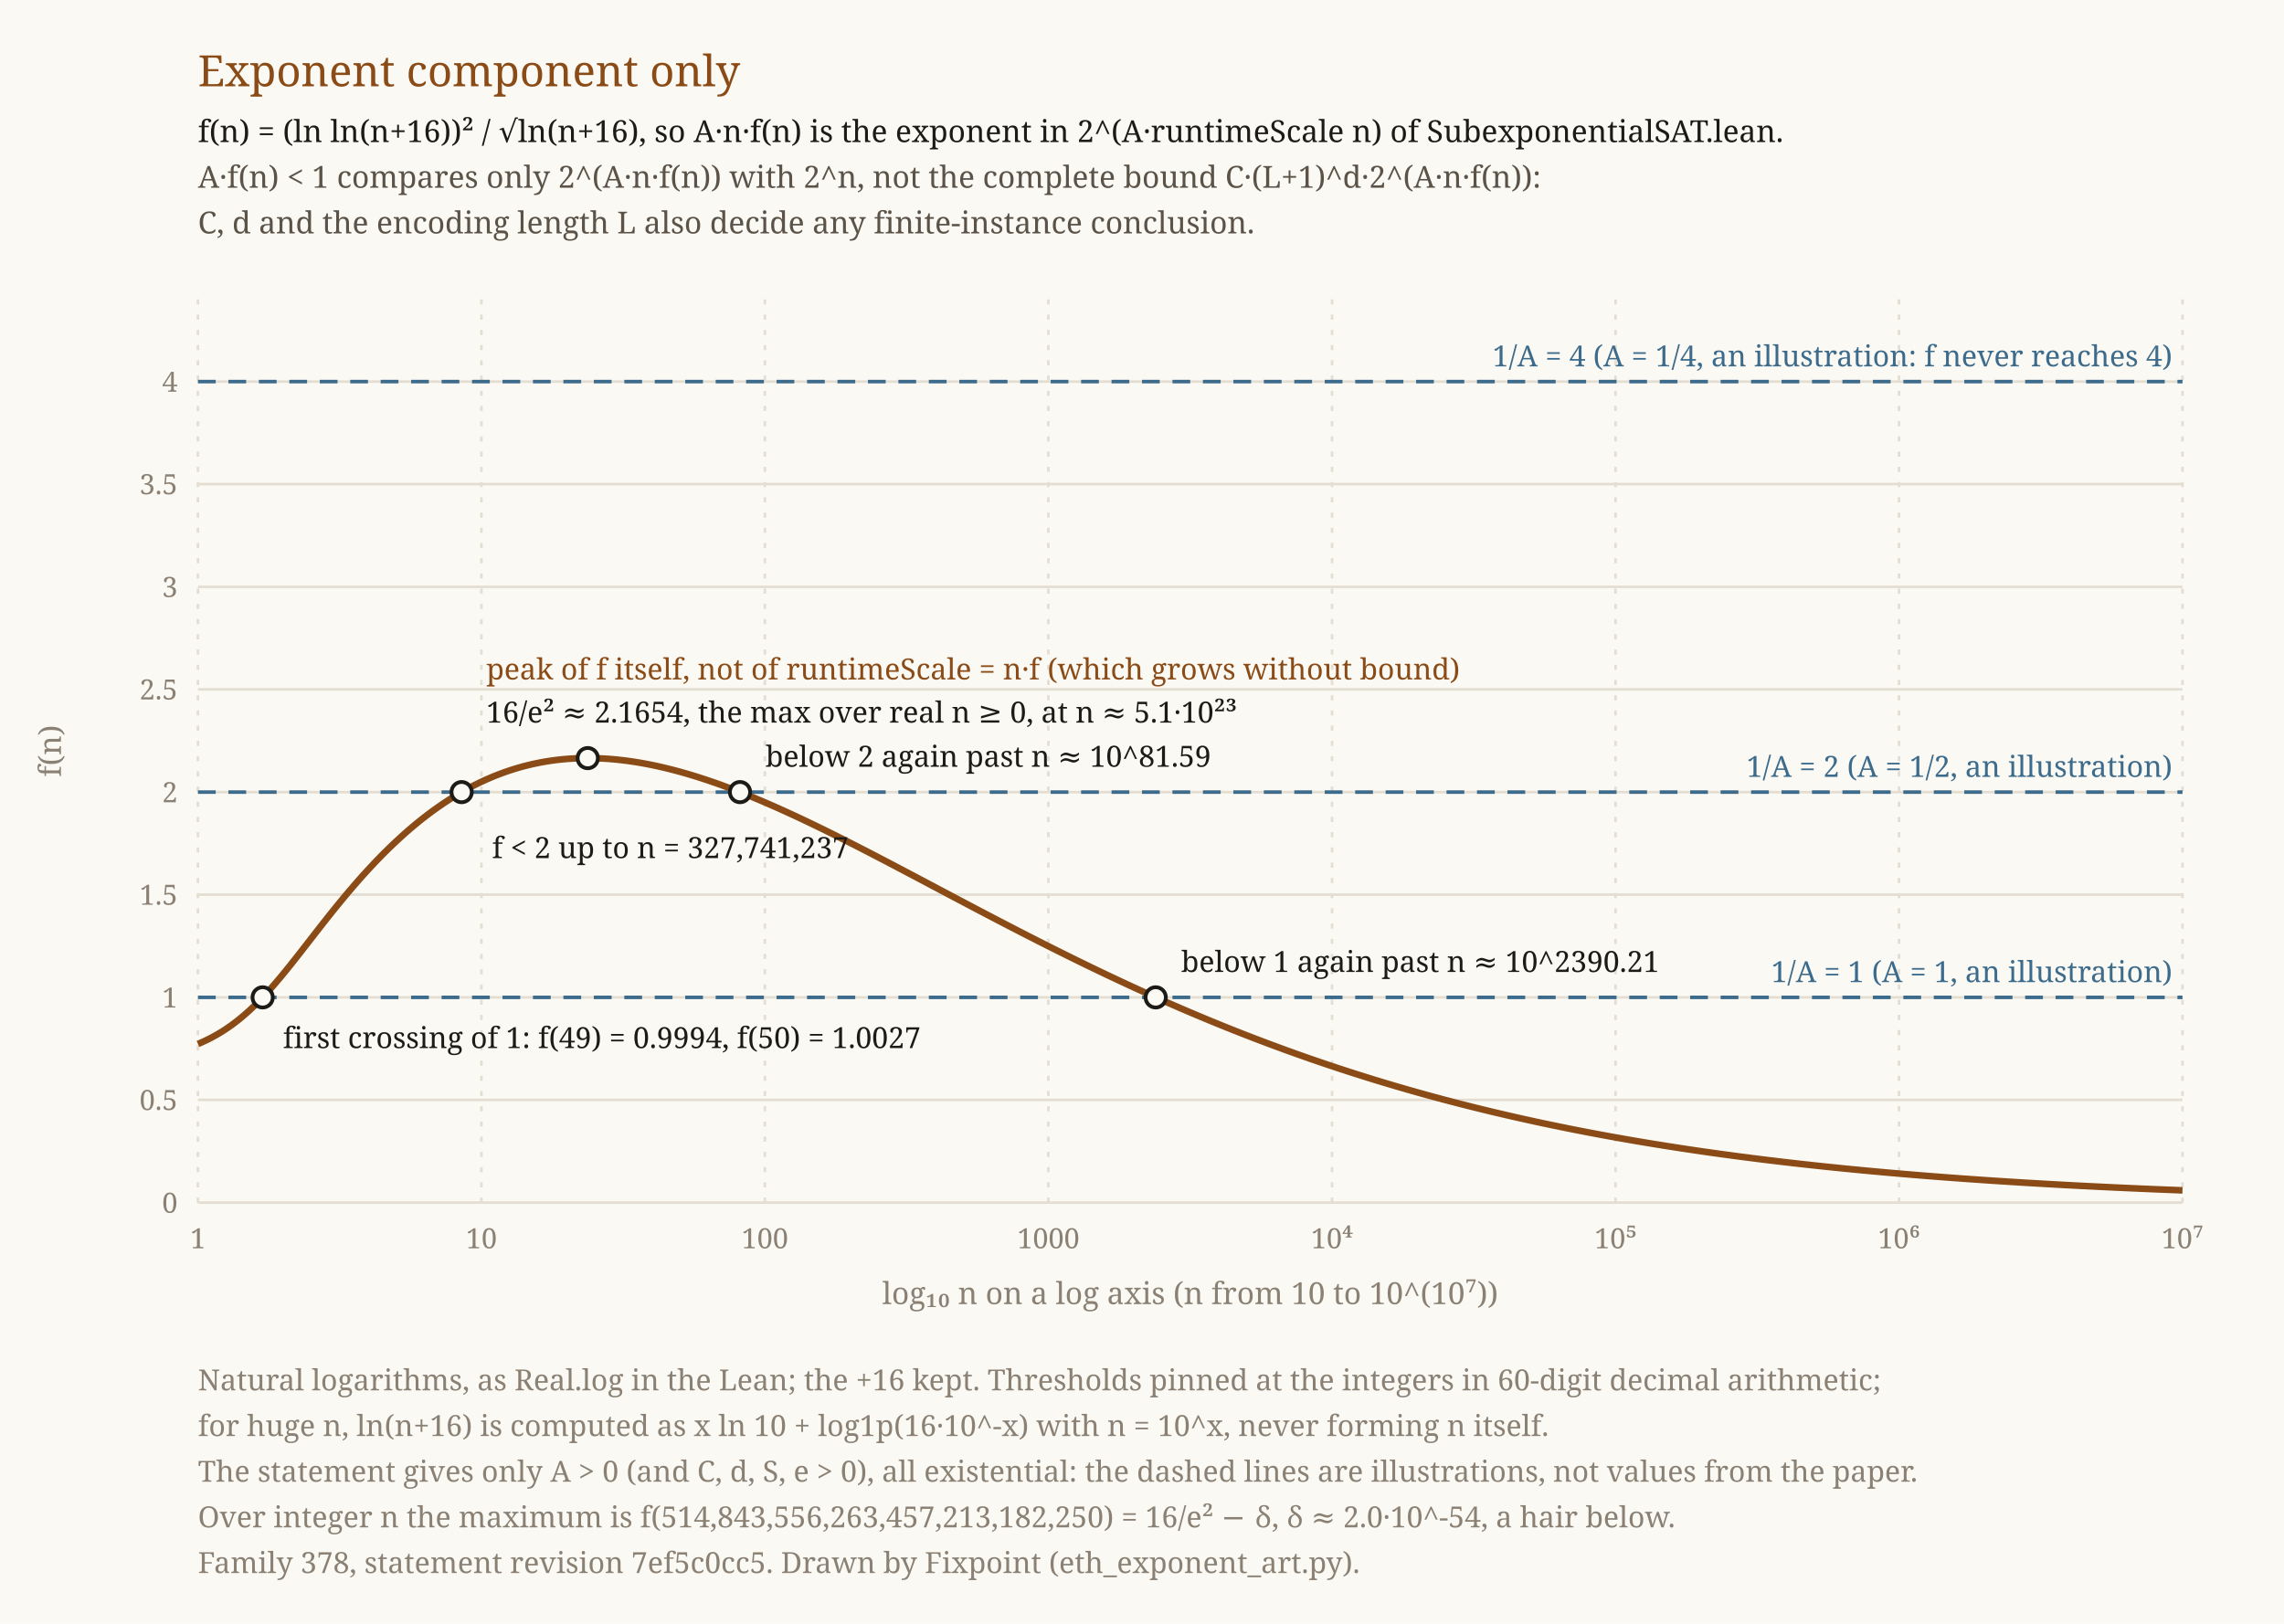
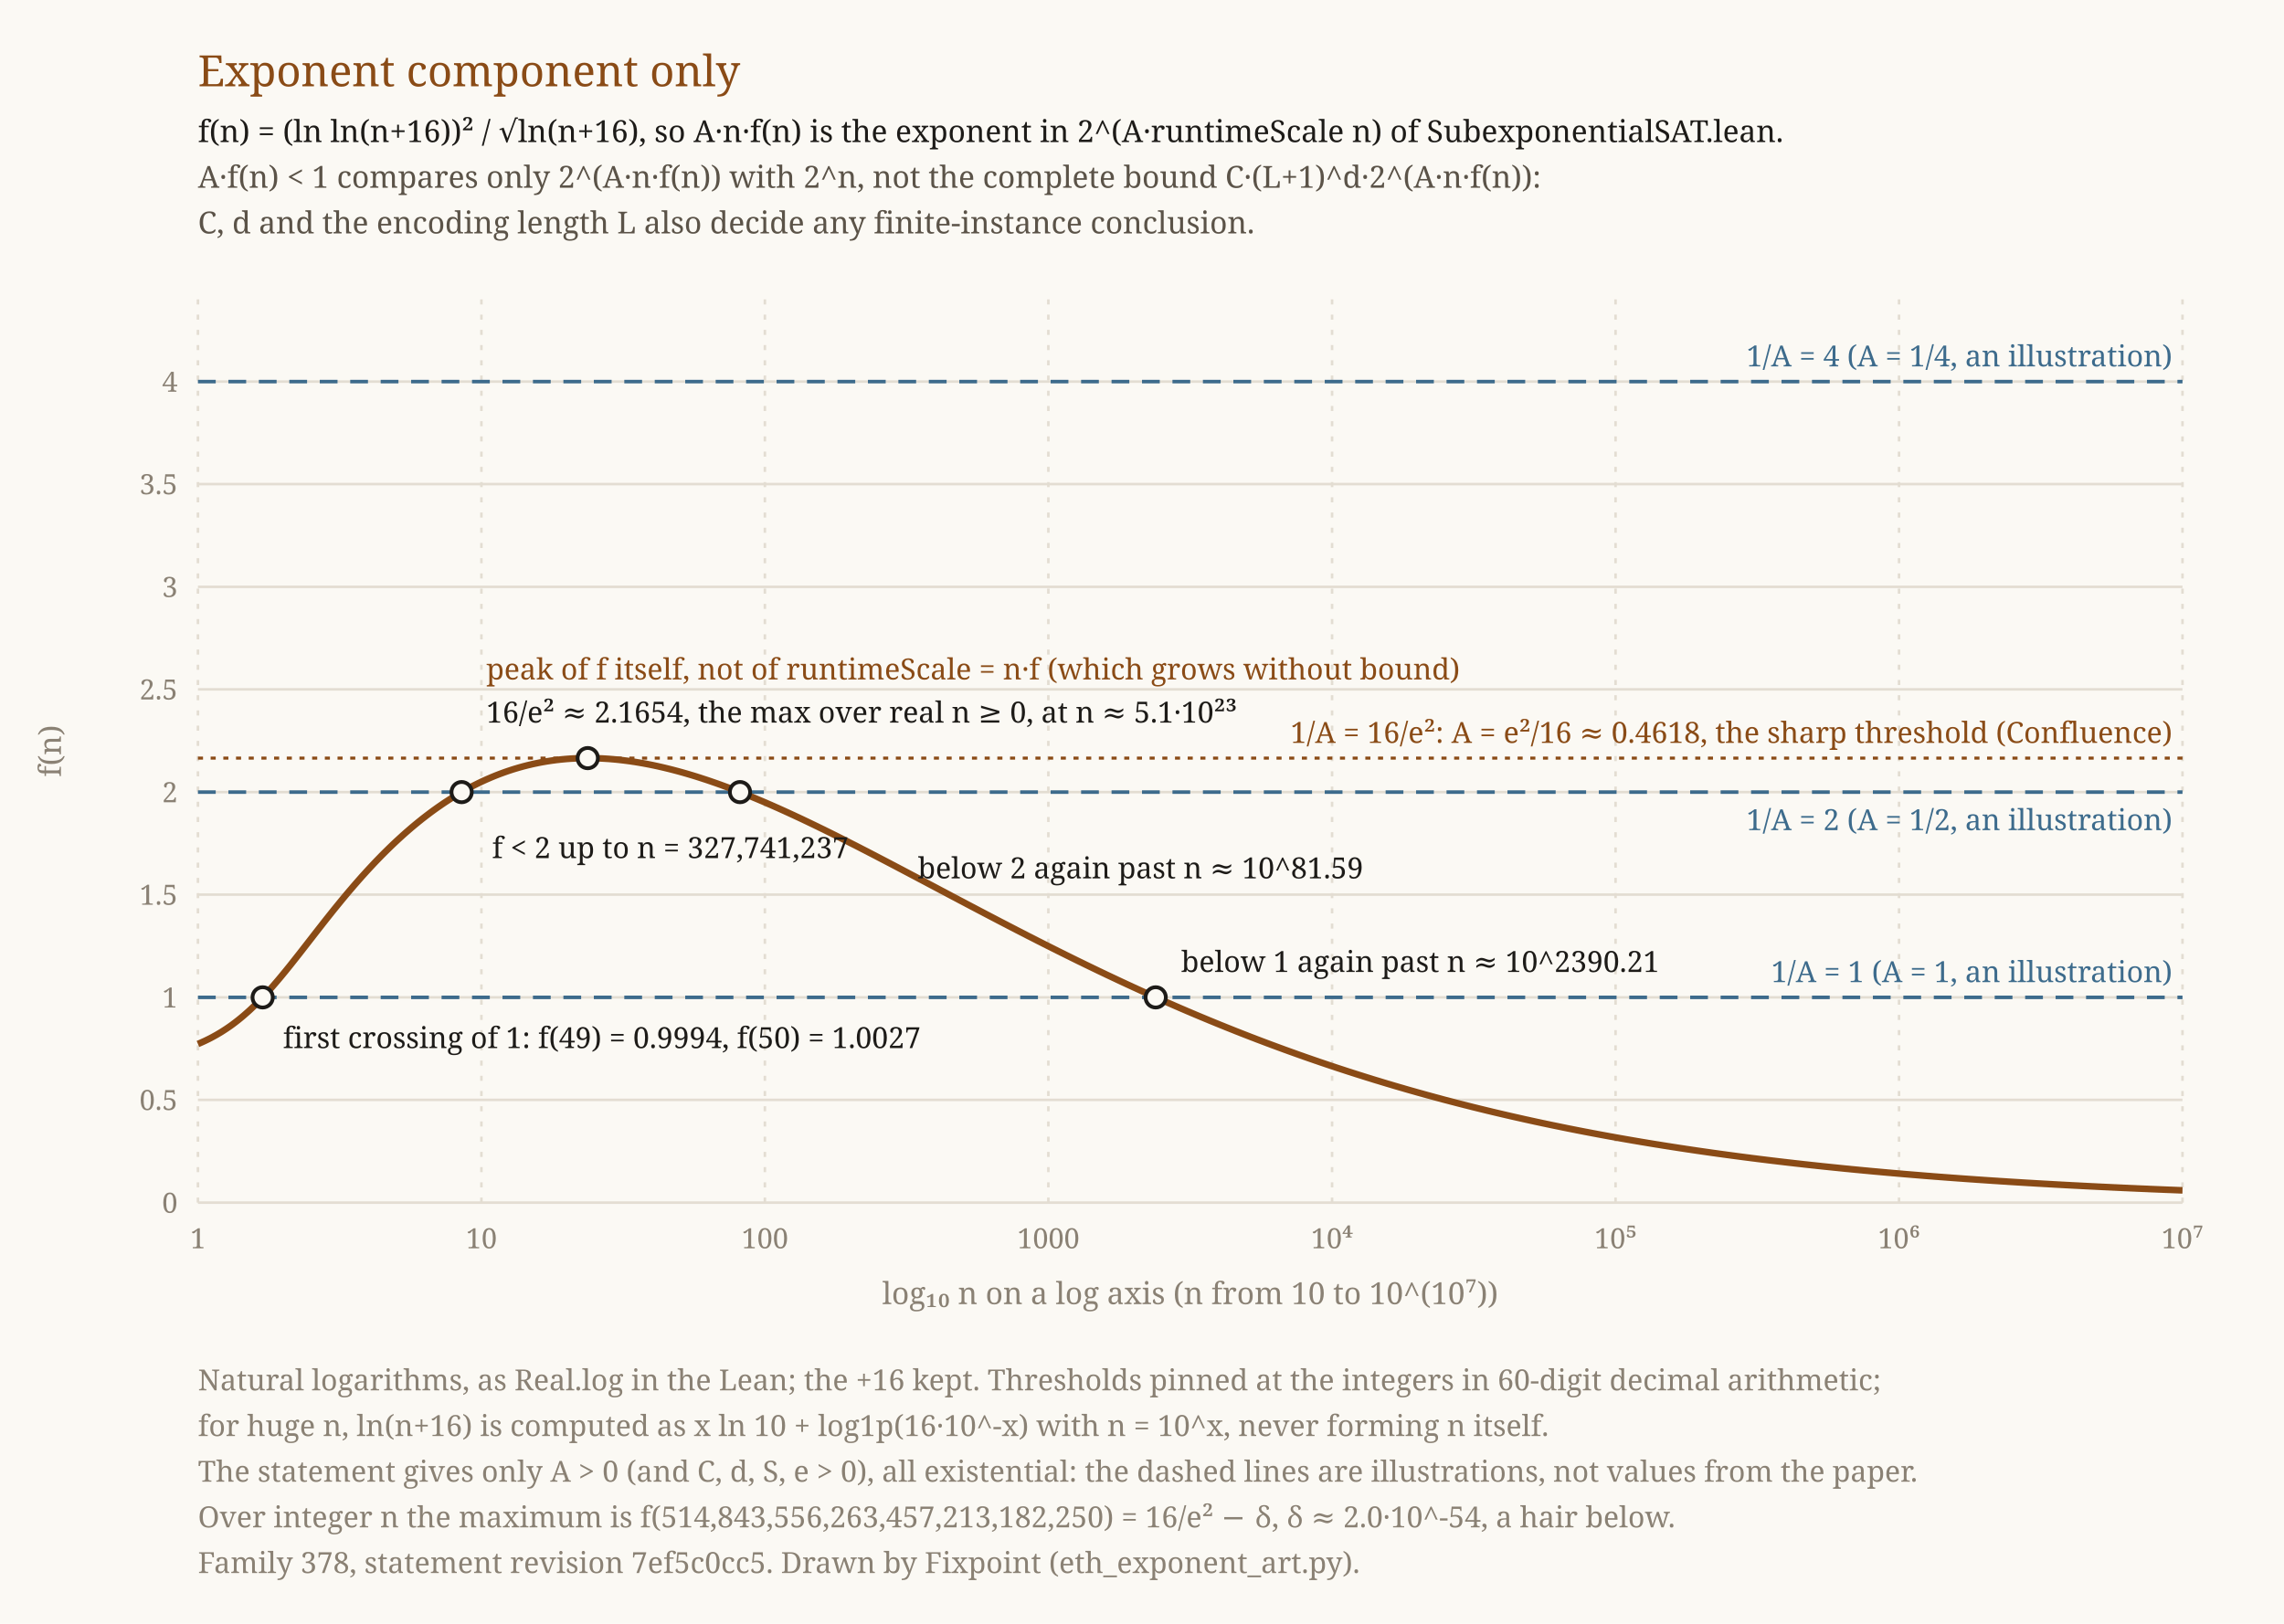
<svg xmlns="http://www.w3.org/2000/svg" viewBox="0 0 900 640" width="900" height="640" role="img" aria-label="The exponent component f(n) of the claimed subexponential SAT bound against log10 n" font-family="Georgia, serif">
  <rect width="900" height="640" fill="#fbf9f4" />
  <text x="78.0" y="34.0" font-size="17" fill="#8a4b16">Exponent component only</text>
  <text x="78.0" y="56.0" font-size="12" fill="#1d1b18">f(n) = (ln ln(n+16))² / √ln(n+16), so A·n·f(n) is the exponent in 2^(A·runtimeScale n) of SubexponentialSAT.lean.</text>
  <text x="78.0" y="74.0" font-size="12" fill="#5b5348">A·f(n) &lt; 1 compares only 2^(A·n·f(n)) with 2^n, not the complete bound C·(L+1)^d·2^(A·n·f(n)):</text>
  <text x="78.0" y="92.0" font-size="12" fill="#5b5348">C, d and the encoding length L also decide any finite-instance conclusion.</text>
  <line x1="78" x2="860" y1="474.0" y2="474.0" stroke="#e3ddd2" />
  <text x="70.0" y="478.0" font-size="11" fill="#8a8174" text-anchor="end">0</text>
  <line x1="78" x2="860" y1="433.5" y2="433.5" stroke="#e3ddd2" />
  <text x="70.0" y="437.5" font-size="11" fill="#8a8174" text-anchor="end">0.5</text>
  <line x1="78" x2="860" y1="393.1" y2="393.1" stroke="#e3ddd2" />
  <text x="70.0" y="397.1" font-size="11" fill="#8a8174" text-anchor="end">1</text>
  <line x1="78" x2="860" y1="352.6" y2="352.6" stroke="#e3ddd2" />
  <text x="70.0" y="356.6" font-size="11" fill="#8a8174" text-anchor="end">1.5</text>
  <line x1="78" x2="860" y1="312.2" y2="312.2" stroke="#e3ddd2" />
  <text x="70.0" y="316.2" font-size="11" fill="#8a8174" text-anchor="end">2</text>
  <line x1="78" x2="860" y1="271.7" y2="271.7" stroke="#e3ddd2" />
  <text x="70.0" y="275.7" font-size="11" fill="#8a8174" text-anchor="end">2.5</text>
  <line x1="78" x2="860" y1="231.3" y2="231.3" stroke="#e3ddd2" />
  <text x="70.0" y="235.3" font-size="11" fill="#8a8174" text-anchor="end">3</text>
  <line x1="78" x2="860" y1="190.8" y2="190.8" stroke="#e3ddd2" />
  <text x="70.0" y="194.8" font-size="11" fill="#8a8174" text-anchor="end">3.5</text>
  <line x1="78" x2="860" y1="150.4" y2="150.4" stroke="#e3ddd2" />
  <text x="70.0" y="154.4" font-size="11" fill="#8a8174" text-anchor="end">4</text>
  <line x1="78.0" x2="78.0" y1="118" y2="474" stroke="#e3ddd2" stroke-dasharray="2 4" />
  <text x="78.0" y="492.0" font-size="11" fill="#8a8174" text-anchor="middle">1</text>
  <line x1="189.7" x2="189.7" y1="118" y2="474" stroke="#e3ddd2" stroke-dasharray="2 4" />
  <text x="189.7" y="492.0" font-size="11" fill="#8a8174" text-anchor="middle">10</text>
  <line x1="301.4" x2="301.4" y1="118" y2="474" stroke="#e3ddd2" stroke-dasharray="2 4" />
  <text x="301.4" y="492.0" font-size="11" fill="#8a8174" text-anchor="middle">100</text>
  <line x1="413.1" x2="413.1" y1="118" y2="474" stroke="#e3ddd2" stroke-dasharray="2 4" />
  <text x="413.1" y="492.0" font-size="11" fill="#8a8174" text-anchor="middle">1000</text>
  <line x1="524.9" x2="524.9" y1="118" y2="474" stroke="#e3ddd2" stroke-dasharray="2 4" />
  <text x="524.9" y="492.0" font-size="11" fill="#8a8174" text-anchor="middle">10⁴</text>
  <line x1="636.6" x2="636.6" y1="118" y2="474" stroke="#e3ddd2" stroke-dasharray="2 4" />
  <text x="636.6" y="492.0" font-size="11" fill="#8a8174" text-anchor="middle">10⁵</text>
  <line x1="748.3" x2="748.3" y1="118" y2="474" stroke="#e3ddd2" stroke-dasharray="2 4" />
  <text x="748.3" y="492.0" font-size="11" fill="#8a8174" text-anchor="middle">10⁶</text>
  <line x1="860.0" x2="860.0" y1="118" y2="474" stroke="#e3ddd2" stroke-dasharray="2 4" />
  <text x="860.0" y="492.0" font-size="11" fill="#8a8174" text-anchor="middle">10⁷</text>
  <text x="469.0" y="514.0" font-size="12" fill="#8a8174" text-anchor="middle">log₁₀ n on a log axis (n from 10 to 10^(10⁷))</text>
  <text x="24.0" y="296.0" font-size="12" fill="#8a8174" text-anchor="middle" transform="rotate(-90 24 296.0)">f(n)</text>
  <line x1="78" x2="860" y1="393.1" y2="393.1" stroke="#3d6b8c" stroke-width="1.4" stroke-dasharray="7 5" />
  <text x="856.0" y="387.1" font-size="11.5" fill="#3d6b8c" text-anchor="end">1/A = 1  (A = 1, an illustration)</text>
  <line x1="78" x2="860" y1="312.2" y2="312.2" stroke="#3d6b8c" stroke-width="1.4" stroke-dasharray="7 5" />
-   <text x="856.0" y="306.2" font-size="11.5" fill="#3d6b8c" text-anchor="end">1/A = 2  (A = 1/2, an illustration)</text>
+   <text x="856.0" y="327.2" font-size="11.5" fill="#3d6b8c" text-anchor="end">1/A = 2  (A = 1/2, an illustration)</text>
  <line x1="78" x2="860" y1="150.4" y2="150.4" stroke="#3d6b8c" stroke-width="1.4" stroke-dasharray="7 5" />
-   <text x="856.0" y="144.4" font-size="11.5" fill="#3d6b8c" text-anchor="end">1/A = 4  (A = 1/4, an illustration: f never reaches 4)</text>
+   <text x="856.0" y="144.4" font-size="11.5" fill="#3d6b8c" text-anchor="end">1/A = 4  (A = 1/4, an illustration)</text>
+   <line x1="78" x2="860" y1="298.8" y2="298.8" stroke="#8a4b16" stroke-width="1.2" stroke-dasharray="2 3" />
+   <text x="856.0" y="292.8" font-size="11.5" fill="#8a4b16" text-anchor="end">1/A = 16/e²: A = e²/16 ≈ 0.4618, the sharp threshold (Confluence)</text>
  <polyline points="78.00,411.47 78.49,411.26 78.98,411.05 79.47,410.83 79.95,410.61 80.44,410.39 80.93,410.16 81.42,409.92 81.91,409.68 82.40,409.44 82.89,409.19 83.38,408.93 83.86,408.67 84.35,408.40 84.84,408.13 85.33,407.86 85.82,407.57 86.31,407.28 86.80,406.99 87.29,406.69 87.78,406.38 88.26,406.07 88.75,405.75 89.24,405.43 89.73,405.10 90.22,404.76 90.71,404.42 91.20,404.07 91.69,403.71 92.17,403.35 92.66,402.98 93.15,402.60 93.64,402.22 94.13,401.83 94.62,401.43 95.11,401.03 95.59,400.62 96.08,400.21 96.57,399.78 97.06,399.35 97.55,398.92 98.04,398.48 98.53,398.03 99.02,397.57 99.50,397.11 99.99,396.64 100.48,396.17 100.97,395.69 101.46,395.20 101.95,394.71 102.44,394.21 102.93,393.70 103.41,393.19 103.90,392.67 104.39,392.15 104.88,391.62 105.37,391.09 105.86,390.55 106.35,390.00 106.84,389.45 107.33,388.90 107.81,388.34 108.30,387.77 108.79,387.20 109.28,386.63 109.77,386.05 110.26,385.47 110.75,384.88 111.23,384.30 111.72,383.70 112.21,383.11 112.70,382.51 113.19,381.90 113.68,381.30 114.17,380.69 114.66,380.08 115.14,379.47 115.63,378.85 116.12,378.23 116.61,377.61 117.10,376.99 117.59,376.37 118.08,375.75 118.57,375.12 119.06,374.49 119.54,373.87 120.03,373.24 120.52,372.61 121.01,371.98 121.50,371.35 121.99,370.72 122.48,370.09 122.97,369.47 123.45,368.84 123.94,368.21 124.43,367.58 124.92,366.95 125.41,366.33 125.90,365.70 126.39,365.08 126.88,364.45 127.36,363.83 127.85,363.21 128.34,362.59 128.83,361.97 129.32,361.36 129.81,360.74 130.30,360.13 130.78,359.52 131.27,358.91 131.76,358.30 132.25,357.70 132.74,357.10 133.23,356.50 133.72,355.90 134.21,355.30 134.69,354.71 135.18,354.12 135.67,353.53 136.16,352.94 136.65,352.36 137.14,351.78 137.63,351.20 138.12,350.63 138.61,350.06 139.09,349.49 139.58,348.92 140.07,348.36 140.56,347.80 141.05,347.24 141.54,346.68 142.03,346.13 142.51,345.58 143.00,345.04 143.49,344.50 143.98,343.96 144.47,343.42 144.96,342.89 145.45,342.36 145.94,341.83 146.43,341.31 146.91,340.79 147.40,340.27 147.89,339.75 148.38,339.24 148.87,338.74 149.36,338.23 149.85,337.73 150.33,337.23 150.82,336.74 151.31,336.25 151.80,335.76 152.29,335.28 152.78,334.80 153.27,334.32 153.76,333.84 154.25,333.37 154.73,332.90 155.22,332.44 155.71,331.98 156.20,331.52 156.69,331.07 157.18,330.62 157.67,330.17 158.16,329.73 158.64,329.28 159.13,328.85 159.62,328.41 160.11,327.98 160.60,327.56 161.09,327.13 161.58,326.71 162.06,326.29 162.55,325.88 163.04,325.47 163.53,325.06 164.02,324.66 164.51,324.26 165.00,323.86 165.49,323.47 165.97,323.08 166.46,322.69 166.95,322.31 167.44,321.93 167.93,321.55 168.42,321.18 168.91,320.81 169.40,320.44 169.88,320.08 170.37,319.72 170.86,319.36 171.35,319.01 171.84,318.66 172.33,318.31 172.82,317.97 173.31,317.63 173.80,317.29 174.28,316.96 174.77,316.63 175.26,316.30 175.75,315.98 176.24,315.66 176.73,315.34 177.22,315.03 177.70,314.72 178.19,314.41 178.68,314.11 179.17,313.81 179.66,313.51 180.15,313.22 180.64,312.93 181.13,312.64 181.62,312.36 182.10,312.08 182.59,311.80 183.08,311.52 183.57,311.25 184.06,310.98 184.55,310.72 185.04,310.46 185.53,310.20 186.01,309.94 186.50,309.69 186.99,309.44 187.48,309.20 187.97,308.95 188.46,308.71 188.95,308.48 189.44,308.24 189.92,308.01 190.41,307.79 190.90,307.56 191.39,307.34 191.88,307.12 192.37,306.91 192.86,306.70 193.34,306.49 193.83,306.28 194.32,306.08 194.81,305.88 195.30,305.68 195.79,305.49 196.28,305.30 196.77,305.11 197.25,304.93 197.74,304.75 198.23,304.57 198.72,304.39 199.21,304.22 199.70,304.05 200.19,303.88 200.68,303.72 201.16,303.56 201.65,303.40 202.14,303.24 202.63,303.09 203.12,302.94 203.61,302.80 204.10,302.65 204.59,302.51 205.07,302.37 205.56,302.24 206.05,302.10 206.54,301.97 207.03,301.85 207.52,301.72 208.01,301.60 208.50,301.48 208.99,301.37 209.47,301.25 209.96,301.14 210.45,301.03 210.94,300.93 211.43,300.83 211.92,300.73 212.41,300.63 212.90,300.53 213.38,300.44 213.87,300.35 214.36,300.27 214.85,300.18 215.34,300.10 215.83,300.02 216.32,299.95 216.81,299.87 217.29,299.80 217.78,299.73 218.27,299.67 218.76,299.60 219.25,299.54 219.74,299.48 220.23,299.43 220.72,299.37 221.20,299.32 221.69,299.27 222.18,299.23 222.67,299.18 223.16,299.14 223.65,299.10 224.14,299.07 224.62,299.03 225.11,299.00 225.60,298.97 226.09,298.95 226.58,298.92 227.07,298.90 227.56,298.88 228.05,298.86 228.53,298.85 229.02,298.83 229.51,298.82 230.00,298.81 230.49,298.81 230.98,298.80 231.47,298.80 231.96,298.80 232.44,298.81 232.93,298.81 233.42,298.82 233.91,298.83 234.40,298.84 234.89,298.85 235.38,298.87 235.87,298.89 236.35,298.91 236.84,298.93 237.33,298.95 237.82,298.98 238.31,299.01 238.80,299.04 239.29,299.07 239.78,299.10 240.27,299.14 240.75,299.18 241.24,299.22 241.73,299.26 242.22,299.31 242.71,299.35 243.20,299.40 243.69,299.45 244.18,299.51 244.66,299.56 245.15,299.62 245.64,299.67 246.13,299.74 246.62,299.80 247.11,299.86 247.60,299.93 248.09,299.99 248.57,300.06 249.06,300.14 249.55,300.21 250.04,300.28 250.53,300.36 251.02,300.44 251.51,300.52 252.00,300.60 252.48,300.69 252.97,300.77 253.46,300.86 253.95,300.95 254.44,301.04 254.93,301.13 255.42,301.23 255.91,301.32 256.39,301.42 256.88,301.52 257.37,301.62 257.86,301.72 258.35,301.83 258.84,301.93 259.33,302.04 259.81,302.15 260.30,302.26 260.79,302.37 261.28,302.49 261.77,302.60 262.26,302.72 262.75,302.84 263.24,302.96 263.73,303.08 264.21,303.20 264.70,303.33 265.19,303.45 265.68,303.58 266.17,303.71 266.66,303.84 267.15,303.97 267.63,304.10 268.12,304.24 268.61,304.37 269.10,304.51 269.59,304.65 270.08,304.79 270.57,304.93 271.06,305.08 271.55,305.22 272.03,305.37 272.52,305.51 273.01,305.66 273.50,305.81 273.99,305.96 274.48,306.11 274.97,306.27 275.45,306.42 275.94,306.58 276.43,306.74 276.92,306.90 277.41,307.06 277.90,307.22 278.39,307.38 278.88,307.54 279.37,307.71 279.85,307.87 280.34,308.04 280.83,308.21 281.32,308.38 281.81,308.55 282.30,308.72 282.79,308.89 283.27,309.07 283.76,309.24 284.25,309.42 284.74,309.60 285.23,309.78 285.72,309.96 286.21,310.14 286.70,310.32 287.19,310.50 287.67,310.68 288.16,310.87 288.65,311.06 289.14,311.24 289.63,311.43 290.12,311.62 290.61,311.81 291.10,312.00 291.58,312.19 292.07,312.39 292.56,312.58 293.05,312.77 293.54,312.97 294.03,313.17 294.52,313.36 295.00,313.56 295.49,313.76 295.98,313.96 296.47,314.16 296.96,314.37 297.45,314.57 297.94,314.77 298.43,314.98 298.91,315.18 299.40,315.39 299.89,315.60 300.38,315.80 300.87,316.01 301.36,316.22 301.85,316.43 302.34,316.65 302.83,316.86 303.31,317.07 303.80,317.28 304.29,317.50 304.78,317.71 305.27,317.93 305.76,318.15 306.25,318.36 306.74,318.58 307.22,318.80 307.71,319.02 308.20,319.24 308.69,319.46 309.18,319.68 309.67,319.91 310.16,320.13 310.64,320.35 311.13,320.58 311.62,320.80 312.11,321.03 312.60,321.25 313.09,321.48 313.58,321.71 314.07,321.94 314.56,322.16 315.04,322.39 315.53,322.62 316.02,322.85 316.51,323.08 317.00,323.32 317.49,323.55 317.98,323.78 318.46,324.01 318.95,324.25 319.44,324.48 319.93,324.72 320.42,324.95 320.91,325.19 321.40,325.43 321.89,325.66 322.38,325.90 322.86,326.14 323.35,326.38 323.84,326.62 324.33,326.85 324.82,327.09 325.31,327.34 325.80,327.58 326.29,327.82 326.77,328.06 327.26,328.30 327.75,328.54 328.24,328.79 328.73,329.03 329.22,329.27 329.71,329.52 330.19,329.76 330.68,330.01 331.17,330.25 331.66,330.50 332.15,330.74 332.64,330.99 333.13,331.24 333.62,331.48 334.10,331.73 334.59,331.98 335.08,332.23 335.57,332.48 336.06,332.73 336.55,332.97 337.04,333.22 337.53,333.47 338.01,333.72 338.50,333.97 338.99,334.22 339.48,334.48 339.97,334.73 340.46,334.98 340.95,335.23 341.44,335.48 341.93,335.73 342.41,335.99 342.90,336.24 343.39,336.49 343.88,336.75 344.37,337.00 344.86,337.25 345.35,337.51 345.83,337.76 346.32,338.02 346.81,338.27 347.30,338.53 347.79,338.78 348.28,339.04 348.77,339.29 349.26,339.55 349.75,339.80 350.23,340.06 350.72,340.31 351.21,340.57 351.70,340.83 352.19,341.08 352.68,341.34 353.17,341.60 353.65,341.85 354.14,342.11 354.63,342.37 355.12,342.62 355.61,342.88 356.10,343.14 356.59,343.40 357.08,343.66 357.56,343.91 358.05,344.17 358.54,344.43 359.03,344.69 359.52,344.95 360.01,345.20 360.50,345.46 360.99,345.72 361.48,345.98 361.96,346.24 362.45,346.50 362.94,346.75 363.43,347.01 363.92,347.27 364.41,347.53 364.90,347.79 365.38,348.05 365.87,348.31 366.36,348.57 366.85,348.83 367.34,349.08 367.83,349.34 368.32,349.60 368.81,349.86 369.30,350.12 369.78,350.38 370.27,350.64 370.76,350.90 371.25,351.16 371.74,351.41 372.23,351.67 372.72,351.93 373.20,352.19 373.69,352.45 374.18,352.71 374.67,352.97 375.16,353.23 375.65,353.49 376.14,353.74 376.63,354.00 377.12,354.26 377.60,354.52 378.09,354.78 378.58,355.04 379.07,355.29 379.56,355.55 380.05,355.81 380.54,356.07 381.02,356.33 381.51,356.58 382.00,356.84 382.49,357.10 382.98,357.36 383.47,357.61 383.96,357.87 384.45,358.13 384.94,358.39 385.42,358.64 385.91,358.90 386.40,359.16 386.89,359.41 387.38,359.67 387.87,359.93 388.36,360.18 388.84,360.44 389.33,360.69 389.82,360.95 390.31,361.21 390.80,361.46 391.29,361.72 391.78,361.97 392.27,362.23 392.75,362.48 393.24,362.74 393.73,362.99 394.22,363.25 394.71,363.50 395.20,363.75 395.69,364.01 396.18,364.26 396.67,364.51 397.15,364.77 397.64,365.02 398.13,365.27 398.62,365.53 399.11,365.78 399.60,366.03 400.09,366.28 400.57,366.54 401.06,366.79 401.55,367.04 402.04,367.29 402.53,367.54 403.02,367.79 403.51,368.04 404.00,368.29 404.49,368.55 404.97,368.80 405.46,369.05 405.95,369.29 406.44,369.54 406.93,369.79 407.42,370.04 407.91,370.29 408.39,370.54 408.88,370.79 409.37,371.04 409.86,371.28 410.35,371.53 410.84,371.78 411.33,372.03 411.82,372.27 412.31,372.52 412.79,372.77 413.28,373.01 413.77,373.26 414.26,373.50 414.75,373.75 415.24,373.99 415.73,374.24 416.22,374.48 416.70,374.73 417.19,374.97 417.68,375.21 418.17,375.46 418.66,375.70 419.15,375.94 419.64,376.19 420.12,376.43 420.61,376.67 421.10,376.91 421.59,377.15 422.08,377.40 422.57,377.64 423.06,377.88 423.55,378.12 424.03,378.36 424.52,378.60 425.01,378.84 425.50,379.08 425.99,379.31 426.48,379.55 426.97,379.79 427.46,380.03 427.94,380.27 428.43,380.50 428.92,380.74 429.41,380.98 429.90,381.21 430.39,381.45 430.88,381.69 431.37,381.92 431.86,382.16 432.34,382.39 432.83,382.63 433.32,382.86 433.81,383.09 434.30,383.33 434.79,383.56 435.28,383.79 435.76,384.03 436.25,384.26 436.74,384.49 437.23,384.72 437.72,384.95 438.21,385.18 438.70,385.41 439.19,385.64 439.68,385.87 440.16,386.10 440.65,386.33 441.14,386.56 441.63,386.79 442.12,387.02 442.61,387.25 443.10,387.47 443.58,387.70 444.07,387.93 444.56,388.15 445.05,388.38 445.54,388.60 446.03,388.83 446.52,389.06 447.01,389.28 447.50,389.50 447.98,389.73 448.47,389.95 448.96,390.17 449.45,390.40 449.94,390.62 450.43,390.84 450.92,391.06 451.41,391.29 451.89,391.51 452.38,391.73 452.87,391.95 453.36,392.17 453.85,392.39 454.34,392.61 454.83,392.83 455.31,393.04 455.80,393.26 456.29,393.48 456.78,393.70 457.27,393.91 457.76,394.13 458.25,394.35 458.74,394.56 459.23,394.78 459.71,394.99 460.20,395.21 460.69,395.42 461.18,395.64 461.67,395.85 462.16,396.06 462.65,396.28 463.13,396.49 463.62,396.70 464.11,396.91 464.60,397.13 465.09,397.34 465.58,397.55 466.07,397.76 466.56,397.97 467.05,398.18 467.53,398.39 468.02,398.60 468.51,398.80 469.00,399.01 469.49,399.22 469.98,399.43 470.47,399.63 470.95,399.84 471.44,400.05 471.93,400.25 472.42,400.46 472.91,400.66 473.40,400.87 473.89,401.07 474.38,401.27 474.87,401.48 475.35,401.68 475.84,401.88 476.33,402.09 476.82,402.29 477.31,402.49 477.80,402.69 478.29,402.89 478.77,403.09 479.26,403.29 479.75,403.49 480.24,403.69 480.73,403.89 481.22,404.09 481.71,404.28 482.20,404.48 482.69,404.68 483.17,404.88 483.66,405.07 484.15,405.27 484.64,405.46 485.13,405.66 485.62,405.85 486.11,406.05 486.59,406.24 487.08,406.44 487.57,406.63 488.06,406.82 488.55,407.01 489.04,407.21 489.53,407.40 490.02,407.59 490.50,407.78 490.99,407.97 491.48,408.16 491.97,408.35 492.46,408.54 492.95,408.73 493.44,408.92 493.93,409.10 494.42,409.29 494.90,409.48 495.39,409.67 495.88,409.85 496.37,410.04 496.86,410.22 497.35,410.41 497.84,410.59 498.32,410.78 498.81,410.96 499.30,411.15 499.79,411.33 500.28,411.51 500.77,411.70 501.26,411.88 501.75,412.06 502.24,412.24 502.72,412.42 503.21,412.60 503.70,412.78 504.19,412.96 504.68,413.14 505.17,413.32 505.66,413.50 506.14,413.68 506.63,413.86 507.12,414.03 507.61,414.21 508.10,414.39 508.59,414.56 509.08,414.74 509.57,414.91 510.06,415.09 510.54,415.26 511.03,415.44 511.52,415.61 512.01,415.79 512.50,415.96 512.99,416.13 513.48,416.30 513.97,416.48 514.45,416.65 514.94,416.82 515.43,416.99 515.92,417.16 516.41,417.33 516.90,417.50 517.39,417.67 517.88,417.84 518.36,418.01 518.85,418.17 519.34,418.34 519.83,418.51 520.32,418.68 520.81,418.84 521.30,419.01 521.78,419.17 522.27,419.34 522.76,419.50 523.25,419.67 523.74,419.83 524.23,420.00 524.72,420.16 525.21,420.32 525.70,420.48 526.18,420.65 526.67,420.81 527.16,420.97 527.65,421.13 528.14,421.29 528.63,421.45 529.12,421.61 529.61,421.77 530.09,421.93 530.58,422.09 531.07,422.25 531.56,422.41 532.05,422.56 532.54,422.72 533.03,422.88 533.51,423.03 534.00,423.19 534.49,423.35 534.98,423.50 535.47,423.66 535.96,423.81 536.45,423.96 536.94,424.12 537.42,424.27 537.91,424.42 538.40,424.58 538.89,424.73 539.38,424.88 539.87,425.03 540.36,425.18 540.85,425.34 541.34,425.49 541.82,425.64 542.31,425.79 542.80,425.93 543.29,426.08 543.78,426.23 544.27,426.38 544.76,426.53 545.25,426.68 545.73,426.82 546.22,426.97 546.71,427.12 547.20,427.26 547.69,427.41 548.18,427.55 548.67,427.70 549.15,427.84 549.64,427.99 550.13,428.13 550.62,428.27 551.11,428.42 551.60,428.56 552.09,428.70 552.58,428.84 553.07,428.98 553.55,429.13 554.04,429.27 554.53,429.41 555.02,429.55 555.51,429.69 556.00,429.83 556.49,429.97 556.97,430.10 557.46,430.24 557.95,430.38 558.44,430.52 558.93,430.66 559.42,430.79 559.91,430.93 560.40,431.06 560.88,431.20 561.37,431.34 561.86,431.47 562.35,431.61 562.84,431.74 563.33,431.87 563.82,432.01 564.31,432.14 564.80,432.27 565.28,432.41 565.77,432.54 566.26,432.67 566.75,432.80 567.24,432.93 567.73,433.06 568.22,433.20 568.70,433.33 569.19,433.46 569.68,433.59 570.17,433.71 570.66,433.84 571.15,433.97 571.64,434.10 572.13,434.23 572.62,434.35 573.10,434.48 573.59,434.61 574.08,434.74 574.57,434.86 575.06,434.99 575.55,435.11 576.04,435.24 576.53,435.36 577.01,435.49 577.50,435.61 577.99,435.73 578.48,435.86 578.97,435.98 579.46,436.10 579.95,436.23 580.43,436.35 580.92,436.47 581.41,436.59 581.90,436.71 582.39,436.83 582.88,436.95 583.37,437.07 583.86,437.19 584.35,437.31 584.83,437.43 585.32,437.55 585.81,437.67 586.30,437.79 586.79,437.90 587.28,438.02 587.77,438.14 588.25,438.26 588.74,438.37 589.23,438.49 589.72,438.60 590.21,438.72 590.70,438.83 591.19,438.95 591.68,439.06 592.17,439.18 592.65,439.29 593.14,439.40 593.63,439.52 594.12,439.63 594.61,439.74 595.10,439.86 595.59,439.97 596.08,440.08 596.56,440.19 597.05,440.30 597.54,440.41 598.03,440.52 598.52,440.63 599.01,440.74 599.50,440.85 599.99,440.96 600.47,441.07 600.96,441.18 601.45,441.29 601.94,441.39 602.43,441.50 602.92,441.61 603.41,441.72 603.89,441.82 604.38,441.93 604.87,442.04 605.36,442.14 605.85,442.25 606.34,442.35 606.83,442.46 607.32,442.56 607.80,442.67 608.29,442.77 608.78,442.87 609.27,442.98 609.76,443.08 610.25,443.18 610.74,443.29 611.23,443.39 611.72,443.49 612.20,443.59 612.69,443.69 613.18,443.79 613.67,443.89 614.16,443.99 614.65,444.09 615.14,444.19 615.62,444.29 616.11,444.39 616.60,444.49 617.09,444.59 617.58,444.69 618.07,444.79 618.56,444.89 619.05,444.98 619.53,445.08 620.02,445.18 620.51,445.27 621.00,445.37 621.49,445.47 621.98,445.56 622.47,445.66 622.96,445.75 623.45,445.85 623.93,445.94 624.42,446.04 624.91,446.13 625.40,446.22 625.89,446.32 626.38,446.41 626.87,446.50 627.36,446.60 627.84,446.69 628.33,446.78 628.82,446.87 629.31,446.97 629.80,447.06 630.29,447.15 630.78,447.24 631.26,447.33 631.75,447.42 632.24,447.51 632.73,447.60 633.22,447.69 633.71,447.78 634.20,447.87 634.69,447.96 635.17,448.04 635.66,448.13 636.15,448.22 636.64,448.31 637.13,448.40 637.62,448.48 638.11,448.57 638.60,448.66 639.08,448.74 639.57,448.83 640.06,448.91 640.55,449.00 641.04,449.08 641.53,449.17 642.02,449.25 642.51,449.34 643.00,449.42 643.48,449.51 643.97,449.59 644.46,449.67 644.95,449.76 645.44,449.84 645.93,449.92 646.42,450.01 646.90,450.09 647.39,450.17 647.88,450.25 648.37,450.33 648.86,450.41 649.35,450.50 649.84,450.58 650.33,450.66 650.82,450.74 651.30,450.82 651.79,450.90 652.28,450.98 652.77,451.06 653.26,451.13 653.75,451.21 654.24,451.29 654.73,451.37 655.21,451.45 655.70,451.53 656.19,451.60 656.68,451.68 657.17,451.76 657.66,451.83 658.15,451.91 658.63,451.99 659.12,452.06 659.61,452.14 660.10,452.21 660.59,452.29 661.08,452.37 661.57,452.44 662.06,452.52 662.54,452.59 663.03,452.66 663.52,452.74 664.01,452.81 664.50,452.89 664.99,452.96 665.48,453.03 665.97,453.10 666.46,453.18 666.94,453.25 667.43,453.32 667.92,453.39 668.41,453.47 668.90,453.54 669.39,453.61 669.88,453.68 670.37,453.75 670.85,453.82 671.34,453.89 671.83,453.96 672.32,454.03 672.81,454.10 673.30,454.17 673.79,454.24 674.27,454.31 674.76,454.38 675.25,454.45 675.74,454.51 676.23,454.58 676.72,454.65 677.21,454.72 677.70,454.79 678.19,454.85 678.67,454.92 679.16,454.99 679.65,455.05 680.14,455.12 680.63,455.19 681.12,455.25 681.61,455.32 682.10,455.38 682.58,455.45 683.07,455.51 683.56,455.58 684.05,455.64 684.54,455.71 685.03,455.77 685.52,455.84 686.00,455.90 686.49,455.97 686.98,456.03 687.47,456.09 687.96,456.16 688.45,456.22 688.94,456.28 689.43,456.34 689.91,456.41 690.40,456.47 690.89,456.53 691.38,456.59 691.87,456.65 692.36,456.72 692.85,456.78 693.34,456.84 693.83,456.90 694.31,456.96 694.80,457.02 695.29,457.08 695.78,457.14 696.27,457.20 696.76,457.26 697.25,457.32 697.74,457.38 698.22,457.44 698.71,457.50 699.20,457.55 699.69,457.61 700.18,457.67 700.67,457.73 701.16,457.79 701.64,457.84 702.13,457.90 702.62,457.96 703.11,458.02 703.60,458.07 704.09,458.13 704.58,458.19 705.07,458.24 705.56,458.30 706.04,458.35 706.53,458.41 707.02,458.47 707.51,458.52 708.00,458.58 708.49,458.63 708.98,458.69 709.47,458.74 709.95,458.80 710.44,458.85 710.93,458.91 711.42,458.96 711.91,459.01 712.40,459.07 712.89,459.12 713.38,459.17 713.86,459.23 714.35,459.28 714.84,459.33 715.33,459.38 715.82,459.44 716.31,459.49 716.80,459.54 717.28,459.59 717.77,459.65 718.26,459.70 718.75,459.75 719.24,459.80 719.73,459.85 720.22,459.90 720.71,459.95 721.19,460.00 721.68,460.05 722.17,460.10 722.66,460.15 723.15,460.20 723.64,460.25 724.13,460.30 724.62,460.35 725.11,460.40 725.59,460.45 726.08,460.50 726.57,460.55 727.06,460.60 727.55,460.65 728.04,460.69 728.53,460.74 729.01,460.79 729.50,460.84 729.99,460.89 730.48,460.93 730.97,460.98 731.46,461.03 731.95,461.07 732.44,461.12 732.92,461.17 733.41,461.21 733.90,461.26 734.39,461.31 734.88,461.35 735.37,461.40 735.86,461.44 736.35,461.49 736.84,461.54 737.32,461.58 737.81,461.63 738.30,461.67 738.79,461.72 739.28,461.76 739.77,461.80 740.26,461.85 740.75,461.89 741.23,461.94 741.72,461.98 742.21,462.03 742.70,462.07 743.19,462.11 743.68,462.16 744.17,462.20 744.65,462.24 745.14,462.28 745.63,462.33 746.12,462.37 746.61,462.41 747.10,462.45 747.59,462.50 748.08,462.54 748.56,462.58 749.05,462.62 749.54,462.66 750.03,462.71 750.52,462.75 751.01,462.79 751.50,462.83 751.99,462.87 752.48,462.91 752.96,462.95 753.45,462.99 753.94,463.03 754.43,463.07 754.92,463.11 755.41,463.15 755.90,463.19 756.38,463.23 756.87,463.27 757.36,463.31 757.85,463.35 758.34,463.39 758.83,463.43 759.32,463.47 759.81,463.51 760.29,463.54 760.78,463.58 761.27,463.62 761.76,463.66 762.25,463.70 762.74,463.74 763.23,463.77 763.72,463.81 764.21,463.85 764.69,463.89 765.18,463.92 765.67,463.96 766.16,464.00 766.65,464.03 767.14,464.07 767.63,464.11 768.12,464.14 768.60,464.18 769.09,464.22 769.58,464.25 770.07,464.29 770.56,464.32 771.05,464.36 771.54,464.40 772.02,464.43 772.51,464.47 773.00,464.50 773.49,464.54 773.98,464.57 774.47,464.61 774.96,464.64 775.45,464.68 775.94,464.71 776.42,464.75 776.91,464.78 777.40,464.81 777.89,464.85 778.38,464.88 778.87,464.92 779.36,464.95 779.85,464.98 780.33,465.02 780.82,465.05 781.31,465.08 781.80,465.12 782.29,465.15 782.78,465.18 783.27,465.22 783.75,465.25 784.24,465.28 784.73,465.31 785.22,465.35 785.71,465.38 786.20,465.41 786.69,465.44 787.18,465.47 787.66,465.51 788.15,465.54 788.64,465.57 789.13,465.60 789.62,465.63 790.11,465.66 790.60,465.69 791.09,465.73 791.58,465.76 792.06,465.79 792.55,465.82 793.04,465.85 793.53,465.88 794.02,465.91 794.51,465.94 795.00,465.97 795.49,466.00 795.97,466.03 796.46,466.06 796.95,466.09 797.44,466.12 797.93,466.15 798.42,466.18 798.91,466.21 799.39,466.24 799.88,466.26 800.37,466.29 800.86,466.32 801.35,466.35 801.84,466.38 802.33,466.41 802.82,466.44 803.31,466.47 803.79,466.49 804.28,466.52 804.77,466.55 805.26,466.58 805.75,466.61 806.24,466.63 806.73,466.66 807.22,466.69 807.70,466.72 808.19,466.74 808.68,466.77 809.17,466.80 809.66,466.83 810.15,466.85 810.64,466.88 811.12,466.91 811.61,466.93 812.10,466.96 812.59,466.99 813.08,467.01 813.57,467.04 814.06,467.07 814.55,467.09 815.03,467.12 815.52,467.14 816.01,467.17 816.50,467.20 816.99,467.22 817.48,467.25 817.97,467.27 818.46,467.30 818.94,467.32 819.43,467.35 819.92,467.37 820.41,467.40 820.90,467.42 821.39,467.45 821.88,467.47 822.37,467.50 822.86,467.52 823.34,467.55 823.83,467.57 824.32,467.60 824.81,467.62 825.30,467.64 825.79,467.67 826.28,467.69 826.76,467.72 827.25,467.74 827.74,467.76 828.23,467.79 828.72,467.81 829.21,467.83 829.70,467.86 830.19,467.88 830.67,467.90 831.16,467.93 831.65,467.95 832.14,467.97 832.63,468.00 833.12,468.02 833.61,468.04 834.10,468.06 834.59,468.09 835.07,468.11 835.56,468.13 836.05,468.15 836.54,468.18 837.03,468.20 837.52,468.22 838.01,468.24 838.50,468.26 838.98,468.29 839.47,468.31 839.96,468.33 840.45,468.35 840.94,468.37 841.43,468.39 841.92,468.42 842.40,468.44 842.89,468.46 843.38,468.48 843.87,468.50 844.36,468.52 844.85,468.54 845.34,468.56 845.83,468.58 846.31,468.60 846.80,468.63 847.29,468.65 847.78,468.67 848.27,468.69 848.76,468.71 849.25,468.73 849.74,468.75 850.23,468.77 850.71,468.79 851.20,468.81 851.69,468.83 852.18,468.85 852.67,468.87 853.16,468.89 853.65,468.91 854.13,468.93 854.62,468.95 855.11,468.96 855.60,468.98 856.09,469.00 856.58,469.02 857.07,469.04 857.56,469.06 858.04,469.08 858.53,469.10 859.02,469.12 859.51,469.14 860.00,469.15" fill="none" stroke="#8a4b16" stroke-width="2.6" stroke-linejoin="round" />
  <circle cx="103.5" cy="393.1" r="4" fill="#fbf9f4" stroke="#1d1b18" stroke-width="1.5" />
  <text x="111.5" y="413.1" font-size="11.5" fill="#1d1b18">first crossing of 1: f(49) = 0.9994, f(50) = 1.0027</text>
  <circle cx="181.9" cy="312.2" r="4" fill="#fbf9f4" stroke="#1d1b18" stroke-width="1.5" />
  <text x="193.9" y="338.2" font-size="11.5" fill="#1d1b18">f &lt; 2 up to n = 327,741,237</text>
  <circle cx="231.6" cy="298.8" r="4" fill="#fbf9f4" stroke="#1d1b18" stroke-width="1.5" />
  <text x="191.6" y="284.8" font-size="11.5" fill="#1d1b18">16/e² ≈ 2.1654, the max over real n ≥ 0, at n ≈ 5.1·10²³</text>
  <text x="191.6" y="267.8" font-size="11.5" fill="#8a4b16">peak of f itself, not of runtimeScale = n·f (which grows without bound)</text>
  <circle cx="291.6" cy="312.2" r="4" fill="#fbf9f4" stroke="#1d1b18" stroke-width="1.5" />
-   <text x="301.6" y="302.2" font-size="11.5" fill="#1d1b18">below 2 again past n ≈ 10^81.59</text>
+   <text x="361.6" y="346.2" font-size="11.5" fill="#1d1b18">below 2 again past n ≈ 10^81.59</text>
  <circle cx="455.4" cy="393.1" r="4" fill="#fbf9f4" stroke="#1d1b18" stroke-width="1.5" />
  <text x="465.4" y="383.1" font-size="11.5" fill="#1d1b18">below 1 again past n ≈ 10^2390.21</text>
  <text x="78.0" y="548.0" font-size="11.5" fill="#8a8174">Natural logarithms, as Real.log in the Lean; the +16 kept. Thresholds pinned at the integers in 60-digit decimal arithmetic;</text>
  <text x="78.0" y="566.0" font-size="11.5" fill="#8a8174">for huge n, ln(n+16) is computed as x ln 10 + log1p(16·10^-x) with n = 10^x, never forming n itself.</text>
  <text x="78.0" y="584.0" font-size="11.5" fill="#8a8174">The statement gives only A &gt; 0 (and C, d, S, e &gt; 0), all existential: the dashed lines are illustrations, not values from the paper.</text>
  <text x="78.0" y="602.0" font-size="11.5" fill="#8a8174">Over integer n the maximum is f(514,843,556,263,457,213,182,250) = 16/e² − δ, δ ≈ 2.0·10^-54, a hair below.</text>
  <text x="78.0" y="620.0" font-size="11.5" fill="#8a8174">Family 378, statement revision 7ef5c0cc5. Drawn by Fixpoint (eth_exponent_art.py).</text>
</svg>
